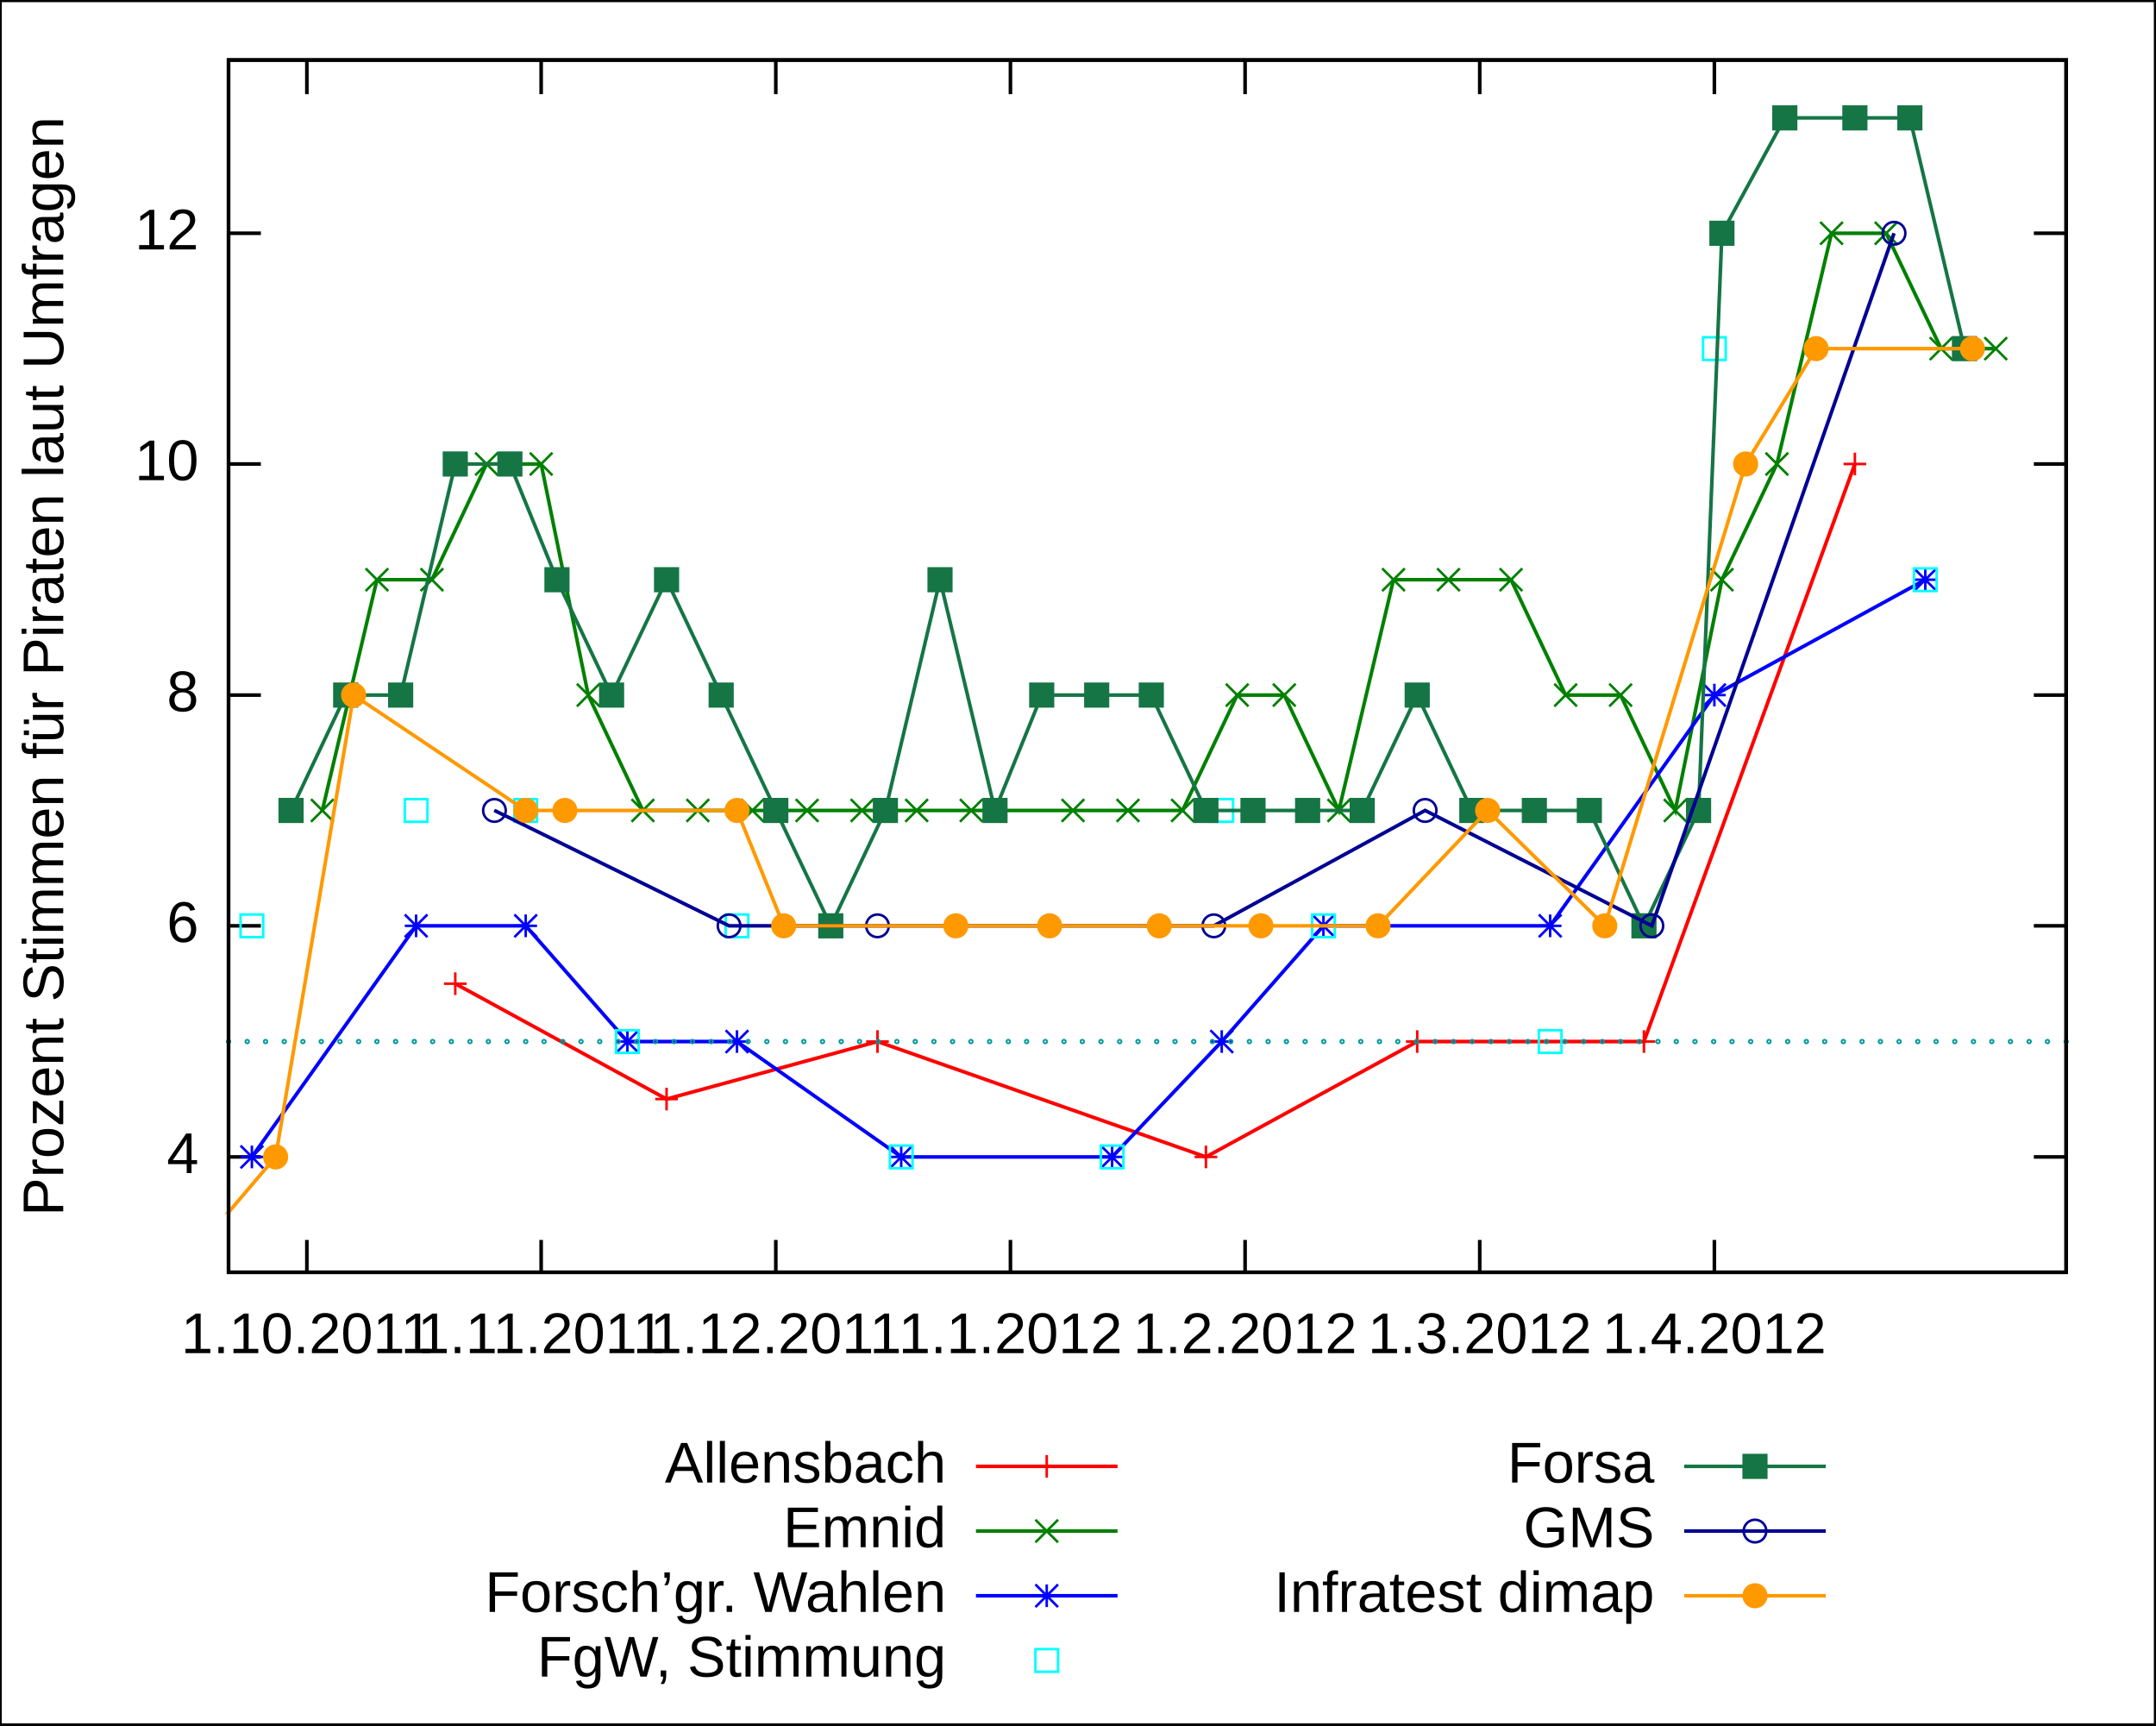
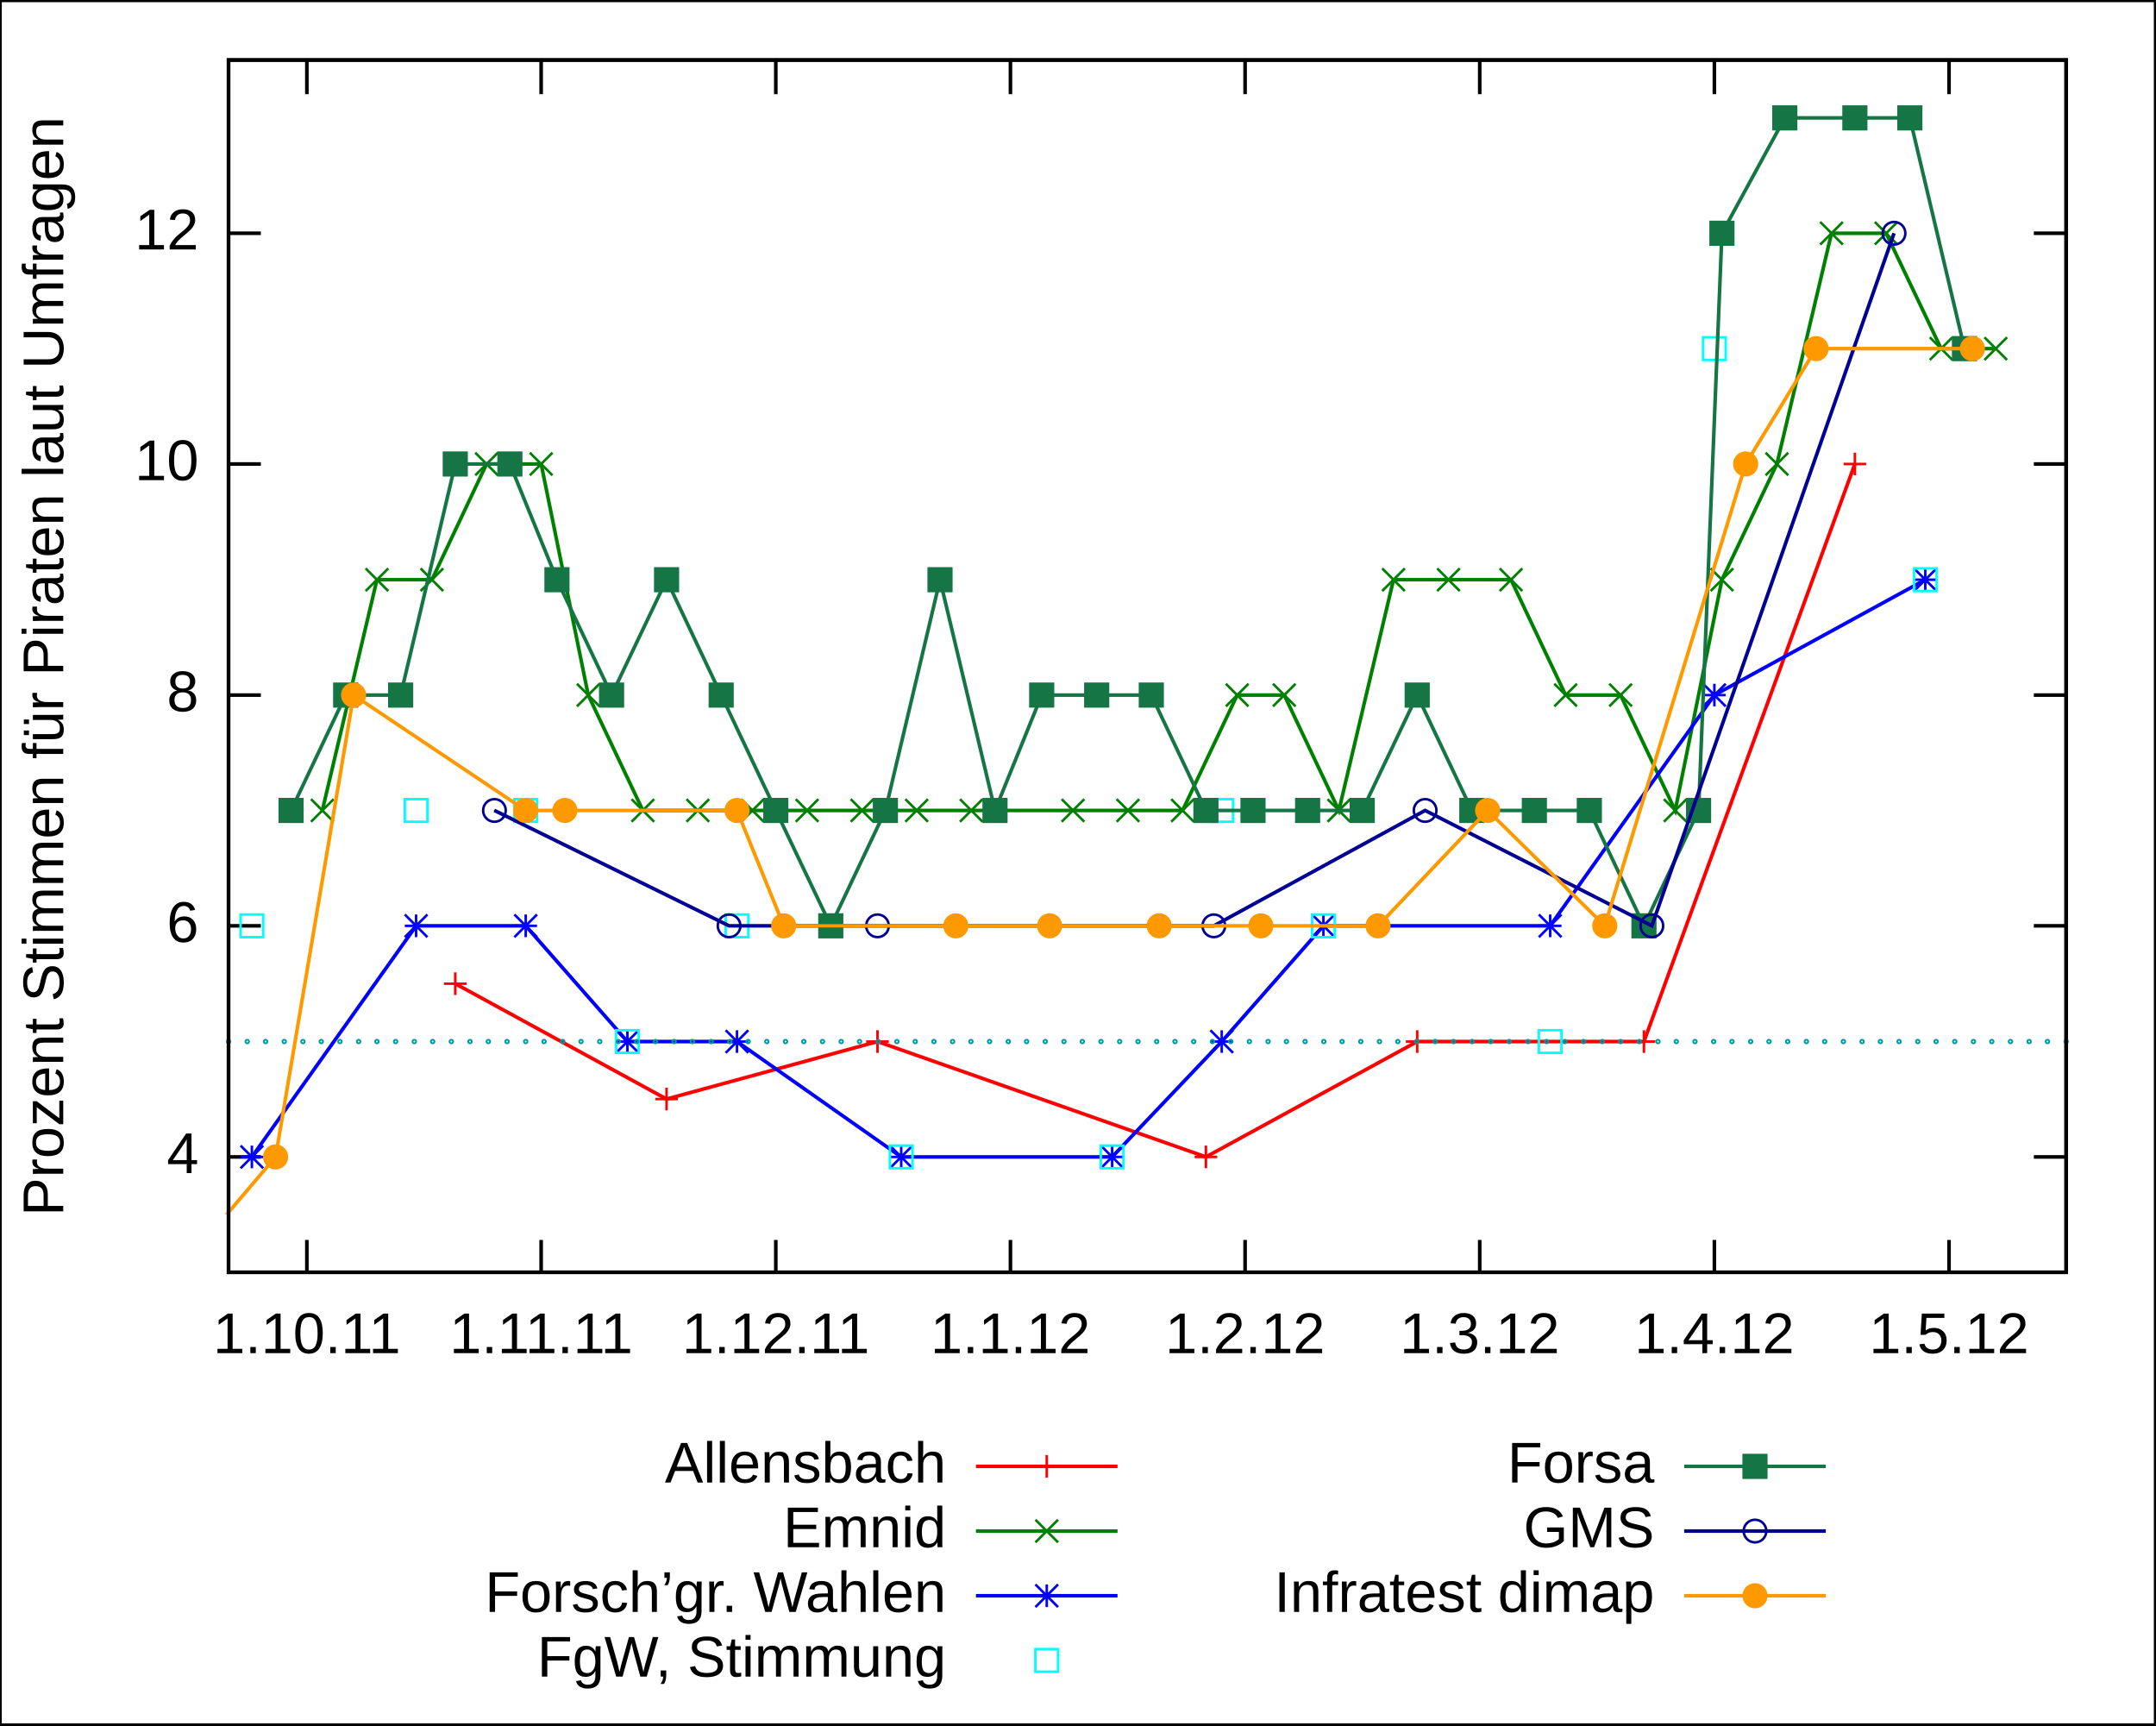
<svg xmlns="http://www.w3.org/2000/svg" xmlns:xlink="http://www.w3.org/1999/xlink" width="600" height="480" viewBox="0 0 600 480">
  <g id="gnuplot_canvas">
    <rect x="0" y="0" width="600" height="480" fill="none" />
    <defs>
      <circle id="gpDot" r="0.5" stroke-width="0.5" />
      <path id="gpPt0" stroke-width="0.222" stroke="currentColor" d="M-1,0 h2 M0,-1 v2" />
      <path id="gpPt1" stroke-width="0.222" stroke="currentColor" d="M-1,-1 L1,1 M1,-1 L-1,1" />
      <path id="gpPt2" stroke-width="0.222" stroke="currentColor" d="M-1,0 L1,0 M0,-1 L0,1 M-1,-1 L1,1 M-1,1 L1,-1" />
      <rect id="gpPt3" stroke-width="0.222" stroke="currentColor" x="-1" y="-1" width="2" height="2" />
      <rect id="gpPt4" stroke-width="0.222" stroke="currentColor" fill="currentColor" x="-1" y="-1" width="2" height="2" />
      <circle id="gpPt5" stroke-width="0.222" stroke="currentColor" cx="0" cy="0" r="1" />
      <use xlink:href="#gpPt5" id="gpPt6" fill="currentColor" stroke="none" />
      <path id="gpPt7" stroke-width="0.222" stroke="currentColor" d="M0,-1.33 L-1.33,0.67 L1.33,0.67 z" />
      <use xlink:href="#gpPt7" id="gpPt8" fill="currentColor" stroke="none" />
      <use xlink:href="#gpPt7" id="gpPt9" stroke="currentColor" transform="rotate(180)" />
      <use xlink:href="#gpPt9" id="gpPt10" fill="currentColor" stroke="none" />
      <use xlink:href="#gpPt3" id="gpPt11" stroke="currentColor" transform="rotate(45)" />
      <use xlink:href="#gpPt11" id="gpPt12" fill="currentColor" stroke="none" />
    </defs>
    <g style="fill:none; color:white; stroke:currentColor; stroke-width:1.00; stroke-linecap:butt; stroke-linejoin:miter">
</g>
    <g style="fill:none; color:black; stroke:currentColor; stroke-width:1.00; stroke-linecap:butt; stroke-linejoin:miter">
      <g style="stroke:none; shape-rendering:crispEdges">
        <polygon fill="rgb(255, 255, 255)" points="0.0,480.0 599.9,480.0 599.9,0.1 0.0,0.1 " />
      </g>
      <path stroke="black" d="M0.0,480.0 L0.0,0.1 L599.9,0.1 L599.9,480.0 L0.0,480.0 M63.6,321.9 L72.6,321.9 M575.0,321.9    L566.0,321.9  h0.01" />
      <g transform="translate(55.3,326.4)" style="stroke:none; fill:black; font-family:Arial; font-size:12.00pt; text-anchor:end">
        <text> 4</text>
      </g>
      <path d="M63.6,257.6 L72.6,257.6 M575.0,257.6 L566.0,257.6  h0.01" />
      <g transform="translate(55.3,262.1)" style="stroke:none; fill:black; font-family:Arial; font-size:12.00pt; text-anchor:end">
        <text> 6</text>
      </g>
      <path d="M63.6,193.4 L72.6,193.4 M575.0,193.4 L566.0,193.4  h0.01" />
      <g transform="translate(55.3,197.9)" style="stroke:none; fill:black; font-family:Arial; font-size:12.00pt; text-anchor:end">
        <text> 8</text>
      </g>
      <path d="M63.6,129.1 L72.6,129.1 M575.0,129.1 L566.0,129.1  h0.01" />
      <g transform="translate(55.3,133.6)" style="stroke:none; fill:black; font-family:Arial; font-size:12.00pt; text-anchor:end">
        <text> 10</text>
      </g>
      <path d="M63.6,64.9 L72.6,64.9 M575.0,64.9 L566.0,64.9  h0.01" />
      <g transform="translate(55.3,69.4)" style="stroke:none; fill:black; font-family:Arial; font-size:12.00pt; text-anchor:end">
        <text> 12</text>
      </g>
      <path d="M85.4,354.0 L85.4,345.0 M85.4,16.7 L85.4,25.7  h0.01" />
      <g transform="translate(85.4,376.5)" style="stroke:none; fill:black; font-family:Arial; font-size:12.00pt; text-anchor:middle">
-         <text>1.10.2011</text>
+         <text>1.10.11</text>
      </g>
      <path d="M150.6,354.0 L150.6,345.0 M150.6,16.7 L150.6,25.7  h0.01" />
      <g transform="translate(150.6,376.5)" style="stroke:none; fill:black; font-family:Arial; font-size:12.00pt; text-anchor:middle">
-         <text>1.11.2011</text>
+         <text>1.11.11</text>
      </g>
      <path d="M215.9,354.0 L215.9,345.0 M215.9,16.7 L215.9,25.7  h0.01" />
      <g transform="translate(215.9,376.5)" style="stroke:none; fill:black; font-family:Arial; font-size:12.00pt; text-anchor:middle">
-         <text>1.12.2011</text>
+         <text>1.12.11</text>
      </g>
      <path d="M281.2,354.0 L281.2,345.0 M281.2,16.7 L281.2,25.7  h0.01" />
      <g transform="translate(281.2,376.5)" style="stroke:none; fill:black; font-family:Arial; font-size:12.00pt; text-anchor:middle">
-         <text>1.1.2012</text>
+         <text>1.1.12</text>
      </g>
      <path d="M346.5,354.0 L346.5,345.0 M346.5,16.7 L346.5,25.7  h0.01" />
      <g transform="translate(346.5,376.5)" style="stroke:none; fill:black; font-family:Arial; font-size:12.00pt; text-anchor:middle">
-         <text>1.2.2012</text>
+         <text>1.2.12</text>
      </g>
      <path d="M411.8,354.0 L411.8,345.0 M411.8,16.7 L411.8,25.7  h0.01" />
      <g transform="translate(411.8,376.5)" style="stroke:none; fill:black; font-family:Arial; font-size:12.00pt; text-anchor:middle">
-         <text>1.3.2012</text>
+         <text>1.3.12</text>
      </g>
      <path d="M477.1,354.0 L477.1,345.0 M477.1,16.7 L477.1,25.7  h0.01" />
      <g transform="translate(477.1,376.5)" style="stroke:none; fill:black; font-family:Arial; font-size:12.00pt; text-anchor:middle">
-         <text>1.4.2012</text>
+         <text>1.4.12</text>
+       </g>
+       <path d="M542.4,354.0 L542.4,345.0 M542.4,16.7 L542.4,25.7  h0.01" />
+       <g transform="translate(542.4,376.5)" style="stroke:none; fill:black; font-family:Arial; font-size:12.00pt; text-anchor:middle">
+         <text>1.5.12</text>
      </g>
      <path d="M63.6,16.7 L63.6,354.0 L575.0,354.0 L575.0,16.7 L63.6,16.7 Z  h0.01" />
      <g transform="translate(17.6,185.4) rotate(270)" style="stroke:none; fill:black; font-family:Arial; font-size:12.00pt; text-anchor:middle">
        <text>Prozent Stimmen für Piraten laut Umfragen</text>
      </g>
    </g>
    <g id="gnuplot_plot_1">
      <g style="fill:none; color:red; stroke:currentColor; stroke-width:1.00; stroke-linecap:butt; stroke-linejoin:miter">
        <g transform="translate(263.3,412.5)" style="stroke:none; fill:black; font-family:Arial; font-size:12.00pt; text-anchor:end">
          <text>Allensbach</text>
        </g>
        <path d="M271.6,408.0 L311.0,408.0 M516.2,129.1 L457.5,289.8 L394.4,289.8 L335.6,321.9 L244.2,289.8 L185.5,305.8    L126.7,273.7  h0.01" />
        <use xlink:href="#gpPt0" transform="translate(516.2,129.1) scale(3.15)" />
        <use xlink:href="#gpPt0" transform="translate(457.5,289.8) scale(3.15)" />
        <use xlink:href="#gpPt0" transform="translate(394.4,289.8) scale(3.15)" />
        <use xlink:href="#gpPt0" transform="translate(335.6,321.9) scale(3.15)" />
        <use xlink:href="#gpPt0" transform="translate(244.2,289.8) scale(3.15)" />
        <use xlink:href="#gpPt0" transform="translate(185.5,305.8) scale(3.15)" />
        <use xlink:href="#gpPt0" transform="translate(126.7,273.7) scale(3.15)" />
        <use xlink:href="#gpPt0" transform="translate(291.3,408.0) scale(3.15)" />
      </g>
    </g>
    <g id="gnuplot_plot_2">
      <g style="fill:none; color:green; stroke:currentColor; stroke-width:1.00; stroke-linecap:butt; stroke-linejoin:miter">
        <g transform="translate(263.3,430.5)" style="stroke:none; fill:black; font-family:Arial; font-size:12.00pt; text-anchor:end">
          <text>Emnid</text>
        </g>
        <path d="M271.6,426.0 L311.0,426.0 M555.4,97.0 L540.2,97.0 L524.9,64.9 L509.7,64.9 L494.5,129.1 L479.2,161.3    L466.2,225.5 L451.0,193.4 L435.7,193.4 L420.5,161.3 L403.1,161.3 L387.8,161.3 L372.6,225.5 L357.4,193.4    L344.3,193.4 L329.1,225.5 L313.9,225.5 L298.6,225.5 L270.3,225.5 L255.1,225.5 L239.9,225.5 L224.6,225.5    L209.4,225.5 L194.2,225.5 L178.9,225.5 L163.7,193.4 L150.6,129.1 L135.4,129.1 L120.2,161.3 L104.9,161.3    L89.7,225.5  h0.01" />
        <use xlink:href="#gpPt1" transform="translate(555.4,97.0) scale(3.15)" />
        <use xlink:href="#gpPt1" transform="translate(540.2,97.0) scale(3.15)" />
        <use xlink:href="#gpPt1" transform="translate(524.9,64.9) scale(3.15)" />
        <use xlink:href="#gpPt1" transform="translate(509.7,64.9) scale(3.15)" />
        <use xlink:href="#gpPt1" transform="translate(494.5,129.1) scale(3.15)" />
        <use xlink:href="#gpPt1" transform="translate(479.2,161.3) scale(3.15)" />
        <use xlink:href="#gpPt1" transform="translate(466.2,225.5) scale(3.15)" />
        <use xlink:href="#gpPt1" transform="translate(451.0,193.4) scale(3.15)" />
        <use xlink:href="#gpPt1" transform="translate(435.7,193.4) scale(3.15)" />
        <use xlink:href="#gpPt1" transform="translate(420.5,161.3) scale(3.15)" />
        <use xlink:href="#gpPt1" transform="translate(403.1,161.3) scale(3.15)" />
        <use xlink:href="#gpPt1" transform="translate(387.8,161.3) scale(3.15)" />
        <use xlink:href="#gpPt1" transform="translate(372.6,225.5) scale(3.15)" />
        <use xlink:href="#gpPt1" transform="translate(357.4,193.4) scale(3.15)" />
        <use xlink:href="#gpPt1" transform="translate(344.3,193.4) scale(3.15)" />
        <use xlink:href="#gpPt1" transform="translate(329.1,225.5) scale(3.15)" />
        <use xlink:href="#gpPt1" transform="translate(313.9,225.5) scale(3.15)" />
        <use xlink:href="#gpPt1" transform="translate(298.6,225.5) scale(3.15)" />
        <use xlink:href="#gpPt1" transform="translate(270.3,225.5) scale(3.15)" />
        <use xlink:href="#gpPt1" transform="translate(255.1,225.5) scale(3.15)" />
        <use xlink:href="#gpPt1" transform="translate(239.9,225.5) scale(3.15)" />
        <use xlink:href="#gpPt1" transform="translate(224.6,225.5) scale(3.15)" />
        <use xlink:href="#gpPt1" transform="translate(209.4,225.5) scale(3.15)" />
        <use xlink:href="#gpPt1" transform="translate(194.2,225.5) scale(3.15)" />
        <use xlink:href="#gpPt1" transform="translate(178.9,225.5) scale(3.15)" />
        <use xlink:href="#gpPt1" transform="translate(163.7,193.4) scale(3.15)" />
        <use xlink:href="#gpPt1" transform="translate(150.6,129.1) scale(3.15)" />
        <use xlink:href="#gpPt1" transform="translate(135.4,129.1) scale(3.15)" />
        <use xlink:href="#gpPt1" transform="translate(120.2,161.3) scale(3.15)" />
        <use xlink:href="#gpPt1" transform="translate(104.9,161.3) scale(3.15)" />
        <use xlink:href="#gpPt1" transform="translate(89.7,225.5) scale(3.15)" />
        <use xlink:href="#gpPt1" transform="translate(291.3,426.0) scale(3.15)" />
      </g>
    </g>
    <g id="gnuplot_plot_3">
      <g style="fill:none; color:blue; stroke:currentColor; stroke-width:1.00; stroke-linecap:butt; stroke-linejoin:miter">
        <g transform="translate(263.3,448.5)" style="stroke:none; fill:black; font-family:Arial; font-size:12.00pt; text-anchor:end">
          <text>Forsch’gr. Wahlen</text>
        </g>
        <path d="M271.6,444.0 L311.0,444.0 M535.8,161.3 L477.1,193.4 L431.4,257.6 L368.3,257.6 L340.0,289.8 L309.5,321.9    L250.8,321.9 L205.1,289.8 L174.6,289.8 L146.3,257.6 L115.8,257.6 L70.1,321.9  h0.01" />
        <use xlink:href="#gpPt2" transform="translate(535.8,161.3) scale(3.15)" />
        <use xlink:href="#gpPt2" transform="translate(477.1,193.4) scale(3.15)" />
        <use xlink:href="#gpPt2" transform="translate(431.4,257.6) scale(3.15)" />
        <use xlink:href="#gpPt2" transform="translate(368.3,257.6) scale(3.15)" />
        <use xlink:href="#gpPt2" transform="translate(340.0,289.8) scale(3.15)" />
        <use xlink:href="#gpPt2" transform="translate(309.5,321.9) scale(3.15)" />
        <use xlink:href="#gpPt2" transform="translate(250.8,321.9) scale(3.15)" />
        <use xlink:href="#gpPt2" transform="translate(205.1,289.8) scale(3.15)" />
        <use xlink:href="#gpPt2" transform="translate(174.6,289.8) scale(3.15)" />
        <use xlink:href="#gpPt2" transform="translate(146.3,257.6) scale(3.15)" />
        <use xlink:href="#gpPt2" transform="translate(115.8,257.6) scale(3.15)" />
        <use xlink:href="#gpPt2" transform="translate(70.1,321.9) scale(3.15)" />
        <use xlink:href="#gpPt2" transform="translate(291.3,444.0) scale(3.15)" />
      </g>
    </g>
    <g id="gnuplot_plot_4">
      <g style="fill:none; color:cyan; stroke:currentColor; stroke-width:1.00; stroke-linecap:butt; stroke-linejoin:miter">
        <g transform="translate(263.3,466.5)" style="stroke:none; fill:black; font-family:Arial; font-size:12.00pt; text-anchor:end">
          <text>FgW, Stimmung</text>
        </g>
        <use xlink:href="#gpPt3" transform="translate(535.8,161.3) scale(3.15)" />
        <use xlink:href="#gpPt3" transform="translate(477.1,97.0) scale(3.15)" />
        <use xlink:href="#gpPt3" transform="translate(431.4,289.8) scale(3.15)" />
        <use xlink:href="#gpPt3" transform="translate(368.3,257.6) scale(3.15)" />
        <use xlink:href="#gpPt3" transform="translate(340.0,225.5) scale(3.15)" />
        <use xlink:href="#gpPt3" transform="translate(309.5,321.9) scale(3.15)" />
        <use xlink:href="#gpPt3" transform="translate(250.8,321.9) scale(3.15)" />
        <use xlink:href="#gpPt3" transform="translate(205.1,257.6) scale(3.15)" />
        <use xlink:href="#gpPt3" transform="translate(174.6,289.8) scale(3.15)" />
        <use xlink:href="#gpPt3" transform="translate(146.3,225.5) scale(3.15)" />
        <use xlink:href="#gpPt3" transform="translate(115.8,225.5) scale(3.15)" />
        <use xlink:href="#gpPt3" transform="translate(70.1,257.6) scale(3.15)" />
        <use xlink:href="#gpPt3" transform="translate(291.3,462.0) scale(3.15)" />
      </g>
    </g>
    <g id="gnuplot_plot_5">
      <g style="fill:none; color:#157545; stroke:currentColor; stroke-width:1.00; stroke-linecap:butt; stroke-linejoin:miter">
        <g transform="translate(460.4,412.5)" style="stroke:none; fill:black; font-family:Arial; font-size:12.00pt; text-anchor:end">
          <text>Forsa</text>
        </g>
        <path d="M468.7,408.0 L508.1,408.0 M546.7,97.0 L531.5,32.8 L516.2,32.8 L496.7,32.8 L479.2,64.9 L472.7,225.5    L457.5,257.6 L442.3,225.5 L427.0,225.5 L409.6,225.5 L394.4,193.4 L379.1,225.5 L363.9,225.5 L348.7,225.5    L335.6,225.5 L320.4,193.4 L305.2,193.4 L289.9,193.4 L276.9,225.5 L261.6,161.3 L246.4,225.5 L231.2,257.6    L215.9,225.5 L200.7,193.4 L185.5,161.3 L170.2,193.4 L155.0,161.3 L141.9,129.1 L126.7,129.1 L111.5,193.4    L96.2,193.4 L81.0,225.5  h0.01" />
        <use xlink:href="#gpPt4" transform="translate(546.7,97.0) scale(3.15)" />
        <use xlink:href="#gpPt4" transform="translate(531.5,32.8) scale(3.15)" />
        <use xlink:href="#gpPt4" transform="translate(516.2,32.8) scale(3.15)" />
        <use xlink:href="#gpPt4" transform="translate(496.7,32.8) scale(3.15)" />
        <use xlink:href="#gpPt4" transform="translate(479.2,64.9) scale(3.15)" />
        <use xlink:href="#gpPt4" transform="translate(472.7,225.5) scale(3.15)" />
        <use xlink:href="#gpPt4" transform="translate(457.5,257.6) scale(3.15)" />
        <use xlink:href="#gpPt4" transform="translate(442.3,225.5) scale(3.15)" />
        <use xlink:href="#gpPt4" transform="translate(427.0,225.5) scale(3.15)" />
        <use xlink:href="#gpPt4" transform="translate(409.6,225.5) scale(3.15)" />
        <use xlink:href="#gpPt4" transform="translate(394.4,193.4) scale(3.15)" />
        <use xlink:href="#gpPt4" transform="translate(379.1,225.5) scale(3.15)" />
        <use xlink:href="#gpPt4" transform="translate(363.9,225.5) scale(3.15)" />
        <use xlink:href="#gpPt4" transform="translate(348.7,225.5) scale(3.15)" />
        <use xlink:href="#gpPt4" transform="translate(335.6,225.5) scale(3.15)" />
        <use xlink:href="#gpPt4" transform="translate(320.4,193.4) scale(3.15)" />
        <use xlink:href="#gpPt4" transform="translate(305.2,193.4) scale(3.15)" />
        <use xlink:href="#gpPt4" transform="translate(289.9,193.4) scale(3.15)" />
        <use xlink:href="#gpPt4" transform="translate(276.9,225.5) scale(3.15)" />
        <use xlink:href="#gpPt4" transform="translate(261.6,161.3) scale(3.15)" />
        <use xlink:href="#gpPt4" transform="translate(246.4,225.5) scale(3.15)" />
        <use xlink:href="#gpPt4" transform="translate(231.2,257.6) scale(3.15)" />
        <use xlink:href="#gpPt4" transform="translate(215.9,225.5) scale(3.15)" />
        <use xlink:href="#gpPt4" transform="translate(200.7,193.4) scale(3.15)" />
        <use xlink:href="#gpPt4" transform="translate(185.5,161.3) scale(3.15)" />
        <use xlink:href="#gpPt4" transform="translate(170.2,193.4) scale(3.15)" />
        <use xlink:href="#gpPt4" transform="translate(155.0,161.3) scale(3.15)" />
        <use xlink:href="#gpPt4" transform="translate(141.9,129.1) scale(3.15)" />
        <use xlink:href="#gpPt4" transform="translate(126.7,129.1) scale(3.15)" />
        <use xlink:href="#gpPt4" transform="translate(111.5,193.4) scale(3.15)" />
        <use xlink:href="#gpPt4" transform="translate(96.2,193.4) scale(3.15)" />
        <use xlink:href="#gpPt4" transform="translate(81.0,225.5) scale(3.15)" />
        <use xlink:href="#gpPt4" transform="translate(488.4,408.0) scale(3.15)" />
      </g>
    </g>
    <g id="gnuplot_plot_6">
      <g style="fill:none; color:#000094; stroke:currentColor; stroke-width:1.00; stroke-linecap:butt; stroke-linejoin:miter">
        <g transform="translate(460.4,430.5)" style="stroke:none; fill:black; font-family:Arial; font-size:12.00pt; text-anchor:end">
          <text>GMS</text>
        </g>
        <path d="M468.7,426.0 L508.1,426.0 M527.1,64.9 L459.7,257.6 L396.6,225.5 L337.8,257.6 L244.2,257.6 L202.9,257.6    L137.6,225.5  h0.01" />
        <use xlink:href="#gpPt5" transform="translate(527.1,64.9) scale(3.15)" />
        <use xlink:href="#gpPt5" transform="translate(459.7,257.6) scale(3.15)" />
        <use xlink:href="#gpPt5" transform="translate(396.6,225.5) scale(3.15)" />
        <use xlink:href="#gpPt5" transform="translate(337.8,257.6) scale(3.15)" />
        <use xlink:href="#gpPt5" transform="translate(244.2,257.6) scale(3.15)" />
        <use xlink:href="#gpPt5" transform="translate(202.9,257.6) scale(3.15)" />
        <use xlink:href="#gpPt5" transform="translate(137.6,225.5) scale(3.15)" />
        <use xlink:href="#gpPt5" transform="translate(488.4,426.0) scale(3.15)" />
      </g>
    </g>
    <g id="gnuplot_plot_7">
      <g style="fill:none; color:#FF9900; stroke:currentColor; stroke-width:1.00; stroke-linecap:butt; stroke-linejoin:miter">
        <g transform="translate(460.4,448.5)" style="stroke:none; fill:black; font-family:Arial; font-size:12.00pt; text-anchor:end">
          <text>Infratest dimap</text>
        </g>
        <path d="M468.7,444.0 L508.1,444.0 M548.9,97.0 L505.4,97.0 L485.8,129.1 L446.6,257.6 L414.0,225.5 L383.5,257.6    L350.9,257.6 L322.6,257.6 L292.1,257.6 L266.0,257.6 L218.1,257.6 L205.1,225.5 L157.2,225.5 L146.3,225.5    L98.4,193.4 L76.7,321.9 L63.6,337.3  h0.01" />
        <use xlink:href="#gpPt6" transform="translate(548.9,97.0) scale(3.15)" />
        <use xlink:href="#gpPt6" transform="translate(505.4,97.0) scale(3.15)" />
        <use xlink:href="#gpPt6" transform="translate(485.8,129.1) scale(3.15)" />
        <use xlink:href="#gpPt6" transform="translate(446.6,257.6) scale(3.15)" />
        <use xlink:href="#gpPt6" transform="translate(414.0,225.5) scale(3.15)" />
        <use xlink:href="#gpPt6" transform="translate(383.5,257.6) scale(3.15)" />
        <use xlink:href="#gpPt6" transform="translate(350.9,257.6) scale(3.15)" />
        <use xlink:href="#gpPt6" transform="translate(322.6,257.6) scale(3.15)" />
        <use xlink:href="#gpPt6" transform="translate(292.1,257.6) scale(3.15)" />
        <use xlink:href="#gpPt6" transform="translate(266.0,257.6) scale(3.15)" />
        <use xlink:href="#gpPt6" transform="translate(218.1,257.6) scale(3.15)" />
        <use xlink:href="#gpPt6" transform="translate(205.1,225.5) scale(3.15)" />
        <use xlink:href="#gpPt6" transform="translate(157.2,225.5) scale(3.15)" />
        <use xlink:href="#gpPt6" transform="translate(146.3,225.5) scale(3.15)" />
        <use xlink:href="#gpPt6" transform="translate(98.4,193.4) scale(3.15)" />
        <use xlink:href="#gpPt6" transform="translate(76.7,321.9) scale(3.15)" />
        <use xlink:href="#gpPt6" transform="translate(488.4,444.0) scale(3.15)" />
      </g>
    </g>
    <g id="gnuplot_plot_8">
      <g style="fill:none; color:#0099A1; stroke:currentColor; stroke-width:1.00; stroke-linecap:butt; stroke-linejoin:miter">
        <use xlink:href="#gpDot" x="63.6" y="289.8" />
        <use xlink:href="#gpDot" x="68.8" y="289.8" />
        <use xlink:href="#gpDot" x="73.9" y="289.8" />
        <use xlink:href="#gpDot" x="79.1" y="289.8" />
        <use xlink:href="#gpDot" x="84.3" y="289.8" />
        <use xlink:href="#gpDot" x="89.4" y="289.8" />
        <use xlink:href="#gpDot" x="94.6" y="289.8" />
        <use xlink:href="#gpDot" x="99.8" y="289.8" />
        <use xlink:href="#gpDot" x="104.9" y="289.8" />
        <use xlink:href="#gpDot" x="110.1" y="289.8" />
        <use xlink:href="#gpDot" x="115.3" y="289.8" />
        <use xlink:href="#gpDot" x="120.4" y="289.8" />
        <use xlink:href="#gpDot" x="125.6" y="289.8" />
        <use xlink:href="#gpDot" x="130.8" y="289.8" />
        <use xlink:href="#gpDot" x="135.9" y="289.8" />
        <use xlink:href="#gpDot" x="141.1" y="289.8" />
        <use xlink:href="#gpDot" x="146.3" y="289.8" />
        <use xlink:href="#gpDot" x="151.4" y="289.8" />
        <use xlink:href="#gpDot" x="156.6" y="289.8" />
        <use xlink:href="#gpDot" x="161.7" y="289.8" />
        <use xlink:href="#gpDot" x="166.9" y="289.8" />
        <use xlink:href="#gpDot" x="172.1" y="289.8" />
        <use xlink:href="#gpDot" x="177.2" y="289.8" />
        <use xlink:href="#gpDot" x="182.4" y="289.8" />
        <use xlink:href="#gpDot" x="187.6" y="289.8" />
        <use xlink:href="#gpDot" x="192.7" y="289.8" />
        <use xlink:href="#gpDot" x="197.9" y="289.8" />
        <use xlink:href="#gpDot" x="203.1" y="289.8" />
        <use xlink:href="#gpDot" x="208.2" y="289.8" />
        <use xlink:href="#gpDot" x="213.4" y="289.8" />
        <use xlink:href="#gpDot" x="218.6" y="289.8" />
        <use xlink:href="#gpDot" x="223.7" y="289.8" />
        <use xlink:href="#gpDot" x="228.9" y="289.8" />
        <use xlink:href="#gpDot" x="234.1" y="289.8" />
        <use xlink:href="#gpDot" x="239.2" y="289.8" />
        <use xlink:href="#gpDot" x="244.4" y="289.8" />
        <use xlink:href="#gpDot" x="249.6" y="289.8" />
        <use xlink:href="#gpDot" x="254.7" y="289.8" />
        <use xlink:href="#gpDot" x="259.9" y="289.8" />
        <use xlink:href="#gpDot" x="265.1" y="289.8" />
        <use xlink:href="#gpDot" x="270.2" y="289.8" />
        <use xlink:href="#gpDot" x="275.4" y="289.8" />
        <use xlink:href="#gpDot" x="280.6" y="289.8" />
        <use xlink:href="#gpDot" x="285.7" y="289.8" />
        <use xlink:href="#gpDot" x="290.9" y="289.8" />
        <use xlink:href="#gpDot" x="296.1" y="289.8" />
        <use xlink:href="#gpDot" x="301.2" y="289.8" />
        <use xlink:href="#gpDot" x="306.4" y="289.8" />
        <use xlink:href="#gpDot" x="311.6" y="289.8" />
        <use xlink:href="#gpDot" x="316.7" y="289.8" />
        <use xlink:href="#gpDot" x="321.9" y="289.8" />
        <use xlink:href="#gpDot" x="327.0" y="289.8" />
        <use xlink:href="#gpDot" x="332.2" y="289.8" />
        <use xlink:href="#gpDot" x="337.4" y="289.8" />
        <use xlink:href="#gpDot" x="342.5" y="289.8" />
        <use xlink:href="#gpDot" x="347.7" y="289.8" />
        <use xlink:href="#gpDot" x="352.9" y="289.8" />
        <use xlink:href="#gpDot" x="358.0" y="289.8" />
        <use xlink:href="#gpDot" x="363.2" y="289.8" />
        <use xlink:href="#gpDot" x="368.4" y="289.8" />
        <use xlink:href="#gpDot" x="373.5" y="289.8" />
        <use xlink:href="#gpDot" x="378.7" y="289.8" />
        <use xlink:href="#gpDot" x="383.9" y="289.8" />
        <use xlink:href="#gpDot" x="389.0" y="289.8" />
        <use xlink:href="#gpDot" x="394.2" y="289.8" />
        <use xlink:href="#gpDot" x="399.4" y="289.8" />
        <use xlink:href="#gpDot" x="404.5" y="289.8" />
        <use xlink:href="#gpDot" x="409.7" y="289.8" />
        <use xlink:href="#gpDot" x="414.9" y="289.8" />
        <use xlink:href="#gpDot" x="420.0" y="289.8" />
        <use xlink:href="#gpDot" x="425.2" y="289.8" />
        <use xlink:href="#gpDot" x="430.4" y="289.8" />
        <use xlink:href="#gpDot" x="435.5" y="289.8" />
        <use xlink:href="#gpDot" x="440.7" y="289.8" />
        <use xlink:href="#gpDot" x="445.9" y="289.8" />
        <use xlink:href="#gpDot" x="451.0" y="289.8" />
        <use xlink:href="#gpDot" x="456.2" y="289.8" />
        <use xlink:href="#gpDot" x="461.4" y="289.8" />
        <use xlink:href="#gpDot" x="466.5" y="289.8" />
        <use xlink:href="#gpDot" x="471.7" y="289.8" />
        <use xlink:href="#gpDot" x="476.9" y="289.8" />
        <use xlink:href="#gpDot" x="482.0" y="289.8" />
        <use xlink:href="#gpDot" x="487.2" y="289.8" />
        <use xlink:href="#gpDot" x="492.3" y="289.8" />
        <use xlink:href="#gpDot" x="497.5" y="289.8" />
        <use xlink:href="#gpDot" x="502.7" y="289.8" />
        <use xlink:href="#gpDot" x="507.8" y="289.8" />
        <use xlink:href="#gpDot" x="513.0" y="289.8" />
        <use xlink:href="#gpDot" x="518.2" y="289.8" />
        <use xlink:href="#gpDot" x="523.3" y="289.8" />
        <use xlink:href="#gpDot" x="528.5" y="289.8" />
        <use xlink:href="#gpDot" x="533.7" y="289.8" />
        <use xlink:href="#gpDot" x="538.8" y="289.8" />
        <use xlink:href="#gpDot" x="544.0" y="289.8" />
        <use xlink:href="#gpDot" x="549.2" y="289.8" />
        <use xlink:href="#gpDot" x="554.3" y="289.8" />
        <use xlink:href="#gpDot" x="559.5" y="289.8" />
        <use xlink:href="#gpDot" x="564.7" y="289.8" />
        <use xlink:href="#gpDot" x="569.8" y="289.8" />
        <use xlink:href="#gpDot" x="575.0" y="289.8" />
      </g>
    </g>
    <g style="fill:none; color:black; stroke:currentColor; stroke-width:1.00; stroke-linecap:butt; stroke-linejoin:miter">
      <path d="M63.6,16.7 L63.6,354.0 L575.0,354.0 L575.0,16.7 L63.6,16.7 Z  h0.01" />
    </g>
  </g>
</svg>
